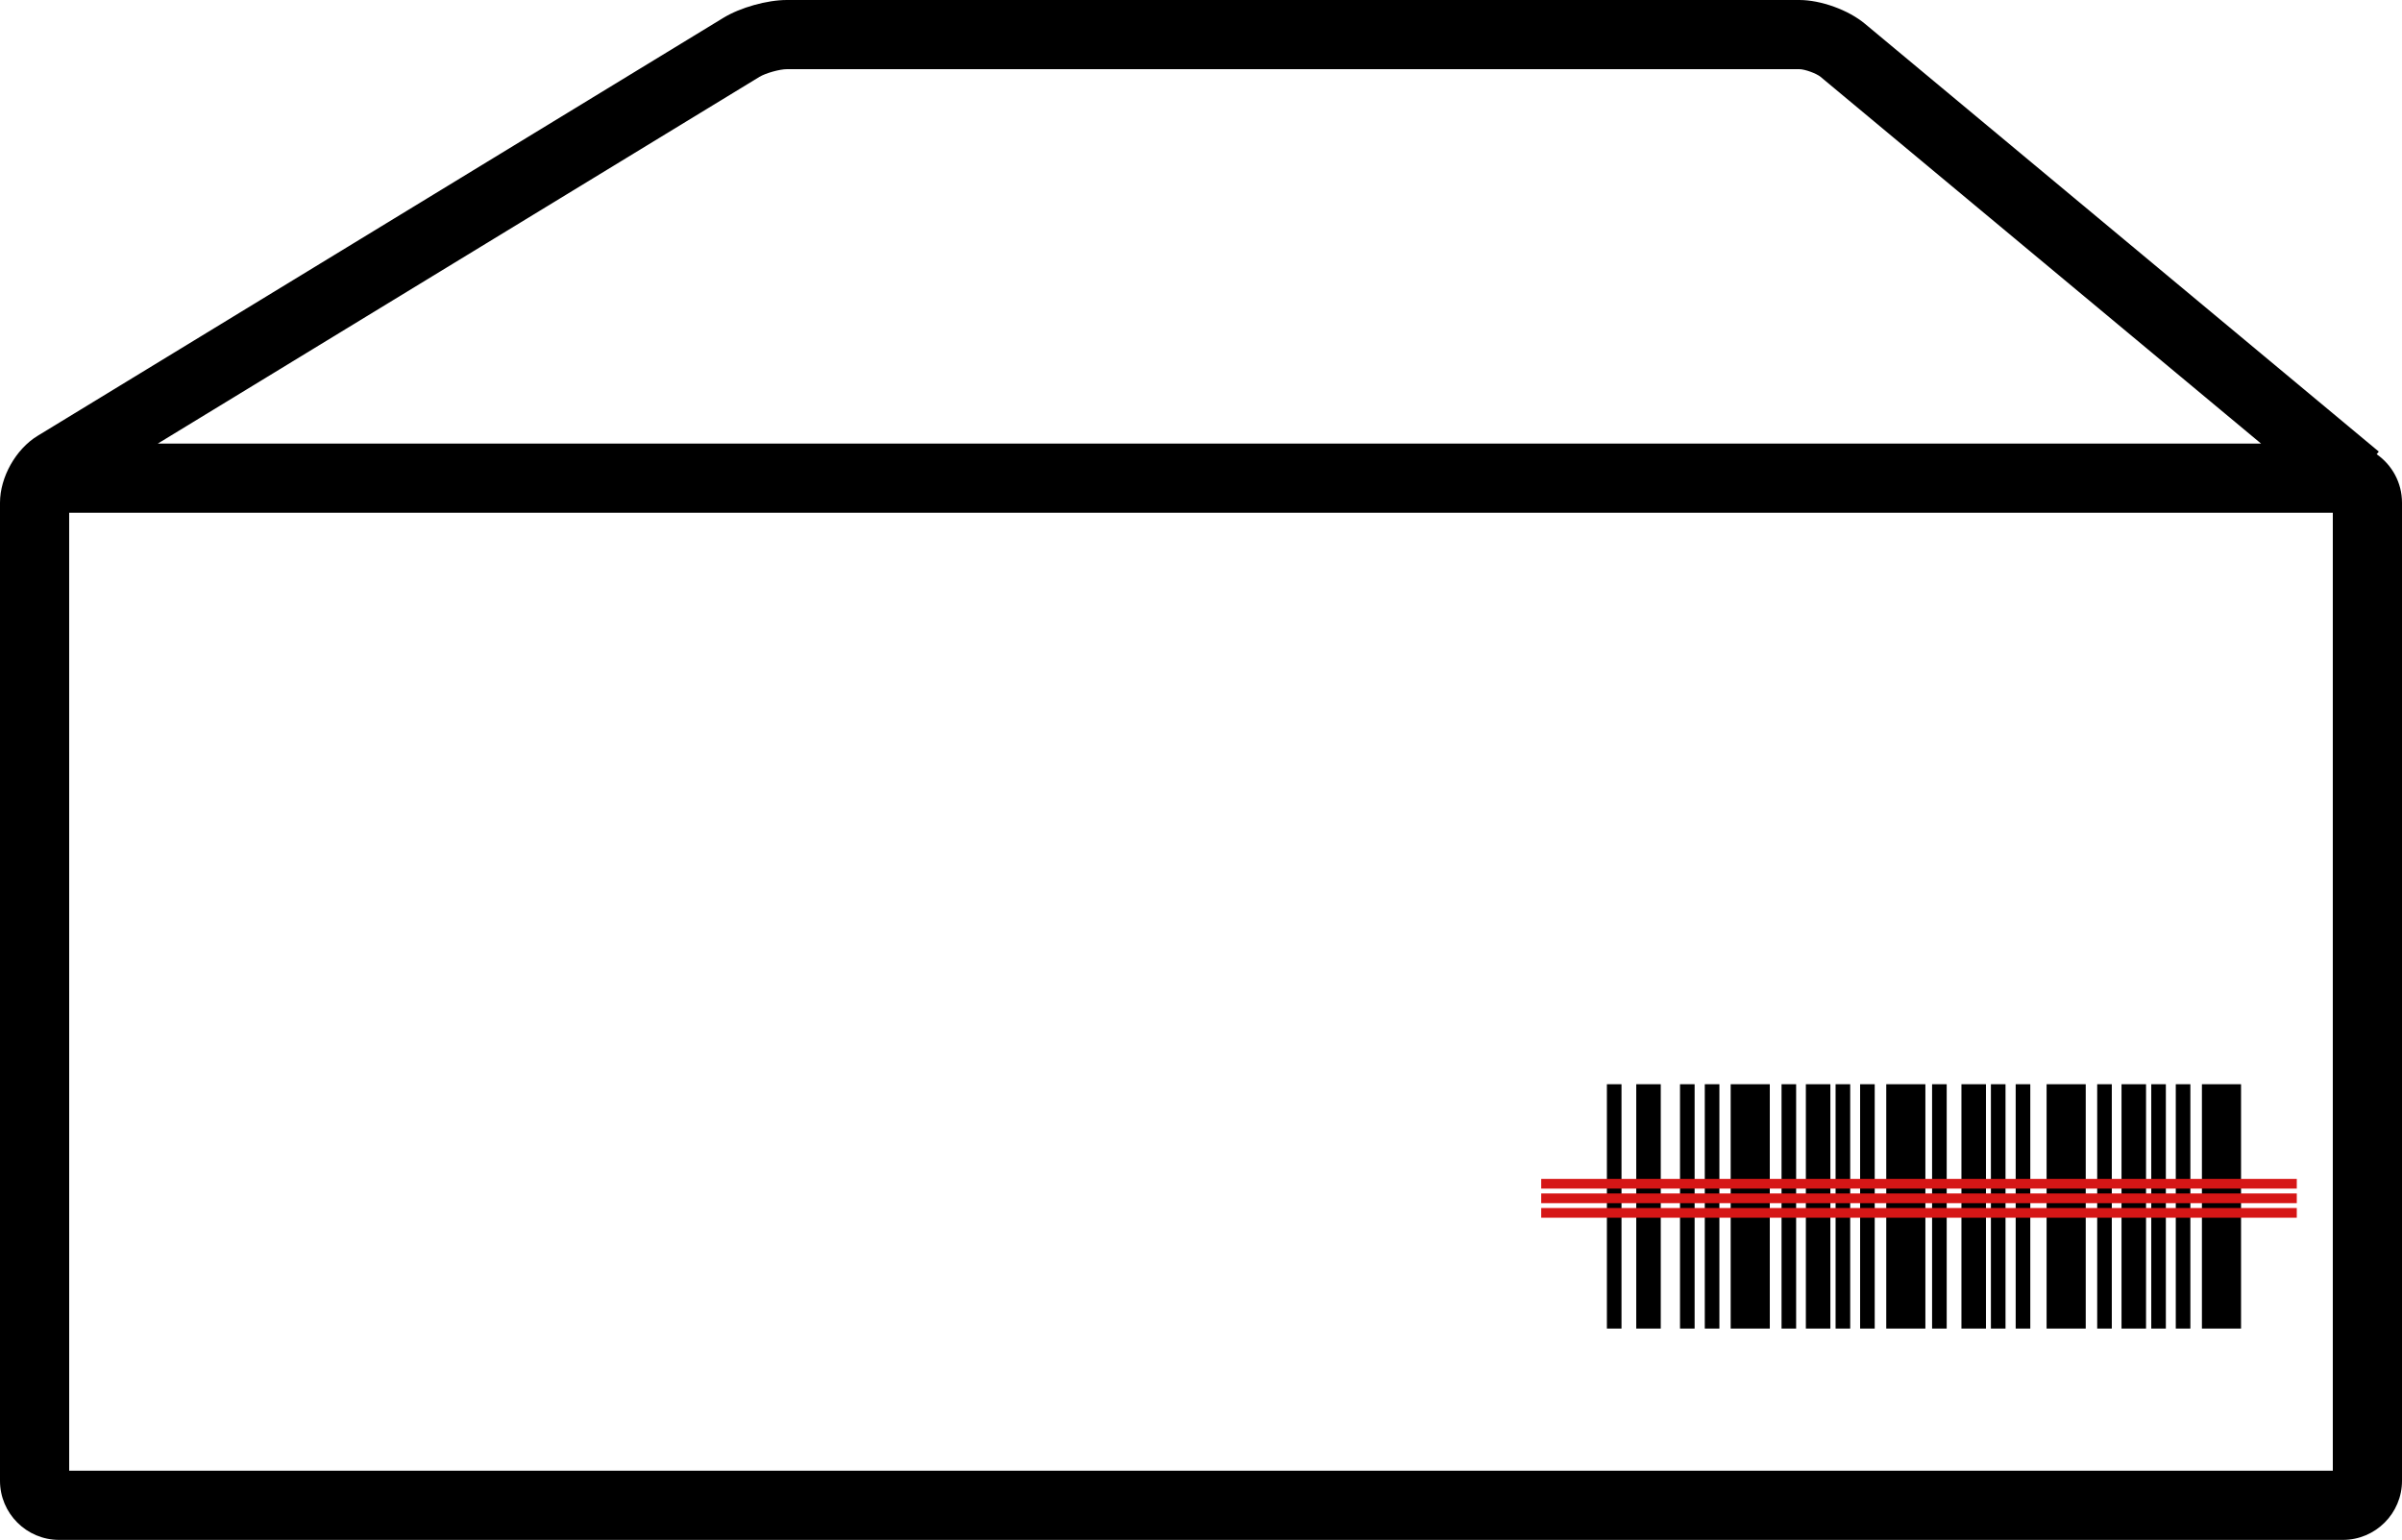
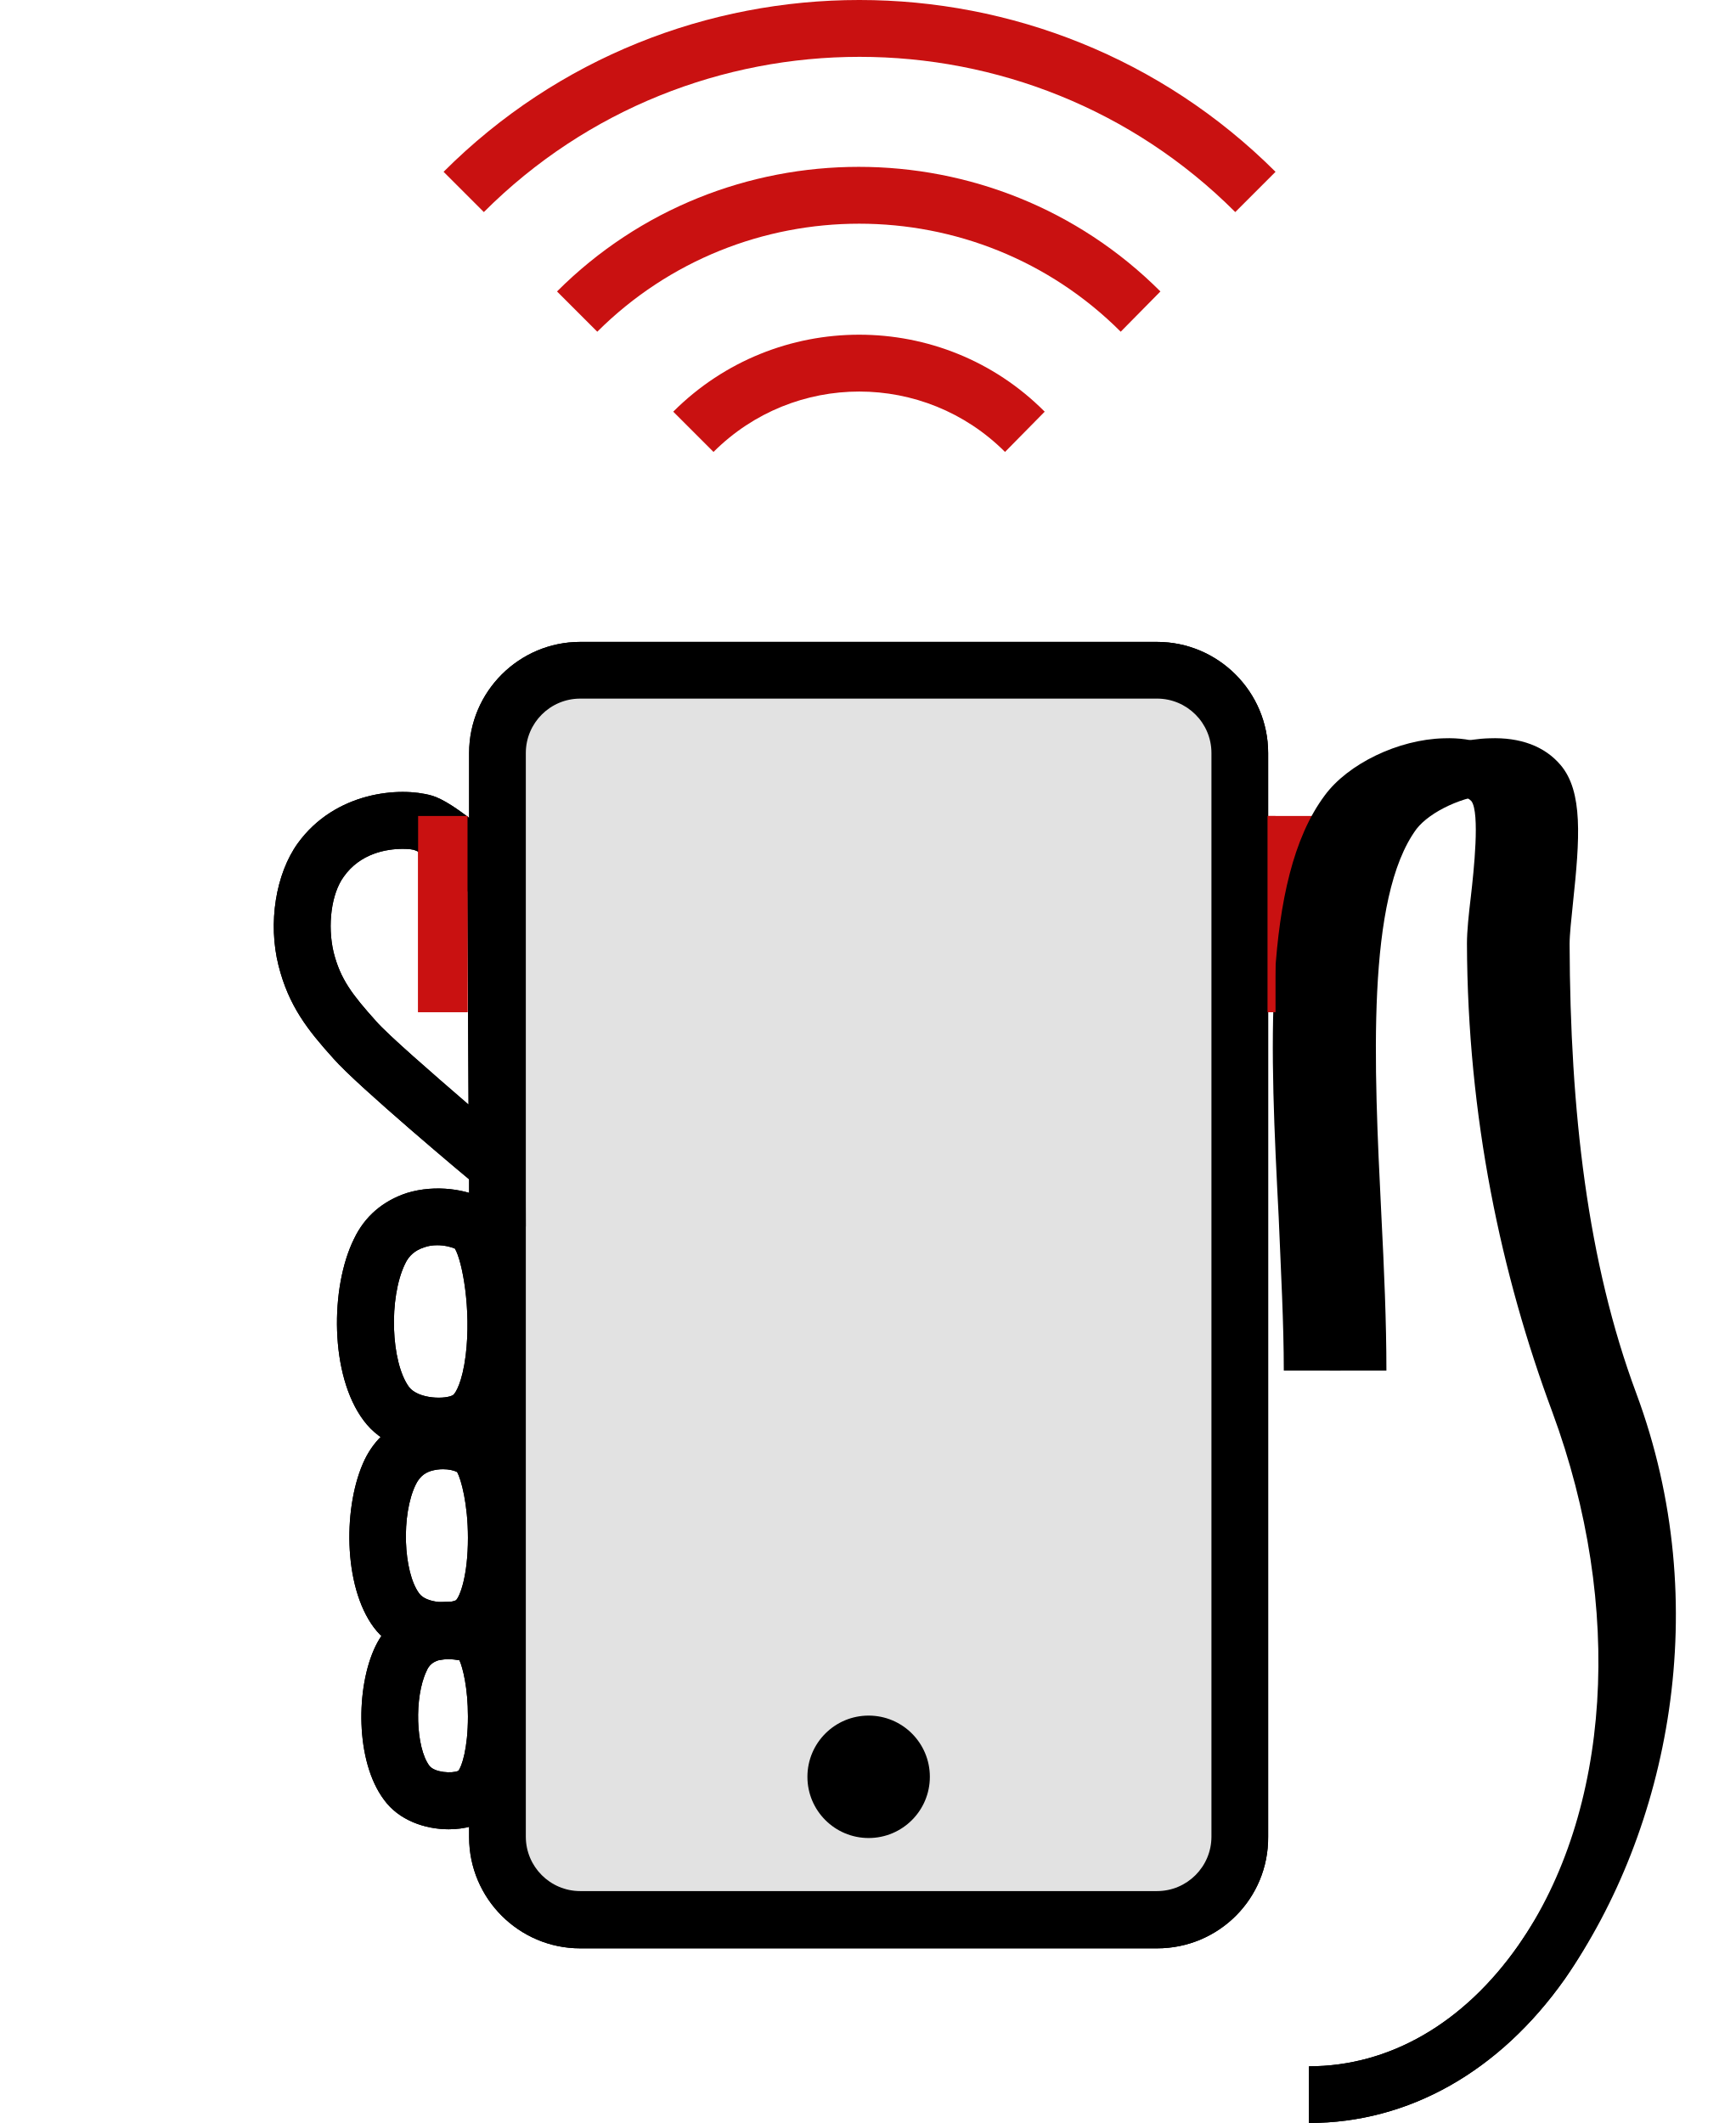
- <svg xmlns="http://www.w3.org/2000/svg" version="1.1" id="Camada_1" x="0px" y="0px" width="555.5px" height="356.16px" viewBox="-37.876 146.847 555.5 356.16" enable-background="new -37.876 146.847 555.5 356.16" xml:space="preserve">
-   <path d="M503.955,503.007H-24.207c-7.537,0-13.669-6.132-13.669-13.669V263.115c0-5.889,3.649-12.387,8.677-15.452l158.622-96.696  c3.918-2.387,10.089-4.12,14.674-4.12h234.156c4.963,0,11.332,2.305,15.146,5.48l118.86,98.97l-0.5,0.6  c3.543,2.473,5.865,6.579,5.865,11.217v226.223C517.624,496.875,511.492,503.007,503.955,503.007z M-21.876,487.007h523.5V265.445  H-21.879L-21.876,487.007z M-1.384,249.445H485.03l-101.87-84.823c-0.956-0.797-3.661-1.775-4.906-1.775H144.097  c-1.664,0-4.926,0.916-6.347,1.782L-1.384,249.445z" />
-   <g id="XMLID_24_">
-     <rect id="XMLID_26_" x="333.744" y="397.617" width="3.378" height="56.516" />
-     <rect id="XMLID_27_" x="340.531" y="397.617" width="5.67" height="56.516" />
-     <rect id="XMLID_28_" x="350.653" y="397.617" width="3.378" height="56.516" />
-     <rect id="XMLID_29_" x="356.382" y="397.617" width="3.379" height="56.516" />
-     <rect id="XMLID_36_" x="362.37" y="397.617" width="9.047" height="56.516" />
-     <rect id="XMLID_35_" x="374.133" y="397.617" width="3.376" height="56.516" />
-     <rect id="XMLID_32_" x="379.757" y="397.617" width="5.67" height="56.516" />
-     <rect id="XMLID_30_" x="386.633" y="397.617" width="3.379" height="56.516" />
-     <rect id="XMLID_42_" x="392.304" y="397.617" width="3.377" height="56.516" />
-     <rect id="XMLID_46_" x="398.35" y="397.617" width="9.048" height="56.516" />
-     <rect id="XMLID_45_" x="408.95" y="397.617" width="3.379" height="56.516" />
-     <rect id="XMLID_44_" x="415.738" y="397.617" width="5.67" height="56.516" />
-     <rect id="XMLID_43_" x="422.553" y="397.617" width="3.378" height="56.516" />
-     <rect id="XMLID_47_" x="428.283" y="397.617" width="3.378" height="56.516" />
-     <rect id="XMLID_51_" x="435.432" y="397.617" width="9.049" height="56.516" />
-     <rect id="XMLID_50_" x="447.133" y="397.617" width="3.379" height="56.516" />
-     <rect id="XMLID_49_" x="452.76" y="397.617" width="5.669" height="56.516" />
-     <rect id="XMLID_48_" x="459.636" y="397.617" width="3.377" height="56.516" />
-     <rect id="XMLID_52_" x="465.306" y="397.617" width="3.376" height="56.516" />
-     <rect id="XMLID_53_" x="471.353" y="397.617" width="9.048" height="56.516" />
-   </g>
-   <g>
-     <rect x="318.552" y="419.514" fill="#D61616" width="174.739" height="2.245" />
-     <rect x="318.552" y="422.882" fill="#D61616" width="174.739" height="2.245" />
-     <rect x="318.552" y="426.249" fill="#D61616" width="174.739" height="2.245" />
-   </g>
+ <svg xmlns="http://www.w3.org/2000/svg" version="1.1" id="Camada_1" x="0px" y="0px" width="226.771px" height="277.468px" viewBox="-21.776 0 226.771 277.468" enable-background="new -21.776 0 226.771 277.468" xml:space="preserve">
+   <svg>
+     <path fill="#E2E2E2" d="M139.562,237.468c0,6.628-5.373,12-12,12H57.751c-6.627,0-12-5.372-12-12V100.727c0-6.627,5.373-12,12-12   h69.812c6.627,0,12,5.373,12,12L139.562,237.468L139.562,237.468z" />
+     <path id="XMLID_22_" d="M46.935,160.3l-6.15-5.113c-1.631-1.334-15.859-13.266-18.973-16.823l0,0   c-3.409-3.779-5.854-6.893-7.188-12.154c-1.408-5.559-0.37-12.006,2.521-16.008c4.892-6.744,13.34-7.411,17.488-6.225   c2.893,0.814,8.078,5.483,10.97,8.151l1.187,1.112L46.935,160.3z M30.854,110.943c-2.149,0-5.561,0.593-7.708,3.632   c-1.63,2.223-2.149,6.373-1.334,9.856c0.89,3.558,2.444,5.559,5.559,9.041l0,0c1.559,1.779,7.188,6.67,12.08,10.895l-0.146-27.865   c-2.816-2.594-5.78-4.966-6.744-5.336C32.261,111.017,31.668,110.943,30.854,110.943z" />
+     <path id="XMLID_23_" d="M35.374,190.018c-3.481,0-7.337-1.261-9.635-4.372c-4.446-5.93-4.372-17.416-1.26-23.715   c1.408-2.965,3.778-4.967,6.893-6.004c3.854-1.186,7.93-0.444,10.229,0.814c1.705,0.965,4.596,4.002,5.112,14.008   c0.224,4.076,0.148,14.006-4.966,17.562l0,0C40.192,189.425,37.894,190.018,35.374,190.018z M35.374,162.746   c-0.593,0-1.186,0.074-1.777,0.297c-1.111,0.371-1.929,1.037-2.445,2.149c-2.149,4.446-1.854,12.819,0.519,16.082   c1.262,1.63,4.894,1.63,5.781,1.037c0.296-0.224,1.188-1.631,1.63-5.188c0.741-6.002-0.442-12.303-1.408-13.933   C37.153,162.968,36.337,162.746,35.374,162.746z" />
+     <path id="XMLID_34_" d="M36.115,216.772c-3.261,0-6.893-1.187-9.042-4.076c-4.076-5.483-4.002-16.081-1.186-21.937   c1.334-2.742,3.558-4.67,6.445-5.633c3.56-1.111,7.337-0.444,9.562,0.813c1.927,1.11,4.372,4.226,4.815,12.972   c0.224,3.777,0.148,12.896-4.669,16.229l0,0C40.562,216.253,38.412,216.772,36.115,216.772z M36.115,192.019   c-0.52,0-1.038,0.074-1.557,0.223c-0.964,0.297-1.559,0.891-2.001,1.778c-1.929,3.929-1.633,11.413,0.442,14.229   c0.964,1.334,4.002,1.334,4.817,0.89c0.519-0.521,1.557-3.188,1.557-8.152c0-4.446-0.89-7.634-1.408-8.597   C37.524,192.167,36.857,192.019,36.115,192.019z" />
+     <path id="XMLID_54_" d="M36.857,239.08c-3.113,0-6.522-1.187-8.449-3.854c-3.779-5.039-3.705-14.747-1.111-20.083   c1.262-2.595,3.335-4.373,6.003-5.263c3.335-1.037,6.818-0.371,8.896,0.74c3.335,1.854,4.298,7.561,4.521,12.006   c0.148,3.482,0.074,11.857-4.373,14.896l0,0C40.859,238.561,38.931,239.08,36.857,239.08z M36.782,216.846   c-0.445,0-0.815,0.073-1.26,0.147c-0.741,0.223-1.261,0.668-1.559,1.407c-1.631,3.409-1.406,10.007,0.37,12.376   c0.667,0.891,2.965,1.038,3.78,0.667c0.444-0.521,1.26-2.892,1.26-7.112c0-3.707-0.667-6.375-1.11-7.338   C37.82,216.919,37.301,216.846,36.782,216.846z" />
+     <path id="XMLID_33_" d="M129.419,254.642H54.05c-8.004,0-14.523-6.521-14.523-14.525V98.418c0-8.004,6.521-14.525,14.523-14.525   h75.369c8.004,0,14.525,6.521,14.525,14.525v141.625C144.019,248.121,137.497,254.642,129.419,254.642z M54.05,91.304   c-3.928,0-7.113,3.187-7.113,7.114v141.625c0,3.929,3.188,7.115,7.113,7.115h75.369c3.93,0,7.115-3.189,7.115-7.115V98.418   c0-3.928-3.188-7.114-7.115-7.114H54.05z" />
+     <path id="XMLID_31_" d="M149.281,277.468v-7.411c10.524,0,20.232-5.632,27.347-15.785c12.154-17.489,17.859-44.244,8.447-69.737   c-6.67-17.935-9.079-38.537-9.153-61.215c0-1.631,0.225-3.78,0.521-6.226c0.371-3.261,1.186-10.82,0.074-12.376   c-0.521-0.594-1.778-0.964-3.335-0.89c-3.633,0.148-8.078,2.223-9.856,4.521c-6.596,8.968-5.559,30.904-4.595,50.32   c0.37,7.264,0.667,14.08,0.667,20.455h-7.411c0-6.151-0.371-12.896-0.667-20.084c-1.111-21.643-2.224-44.021,6.003-55.063   c3.038-4.15,9.634-7.337,15.562-7.485c4.004-0.148,7.188,1.037,9.266,3.483c2.964,3.482,2.52,9.634,1.63,18.009   c-0.222,2.148-0.444,4.149-0.444,5.409c0.074,21.862,2.335,41.575,8.708,58.694c10.304,27.719,4.229,57.064-9.336,76.557   C174.182,270.724,162.324,277.468,149.281,277.468z" />
+     <rect x="32.862" y="106.645" fill="#C91111" width="6.456" height="25.642" />
+     <rect x="143.862" y="106.645" fill="#C91111" width="6.456" height="25.642" />
+     <circle cx="91.735" cy="232.221" r="8" />
+     <animate id="frame1" attributeName="display" values="inline;none;none;none" keyTimes="0;0.33;0.66;1" dur="2s" begin="0s" repeatCount="indefinite" />
+   </svg>
+   <svg x="1">
+     <animate id="frame2" attributeName="display" values="none;inline;inline;inline" keyTimes="0;0.33;0.66;1" dur="2s" begin="0s" repeatCount="indefinite" />
+     <path fill="#E2E2E2" d="M138.563,237.468c0,6.629-5.373,12-12,12H56.751c-6.627,0-12-5.371-12-12V100.728c0-6.627,5.373-12,12-12   h69.812c6.627,0,12,5.373,12,12V237.468L138.563,237.468z" />
+     <path id="XMLID_9_" d="M45.936,160.3l-6.15-5.113c-1.631-1.334-15.859-13.266-18.973-16.822l0,0   c-3.409-3.779-5.854-6.893-7.188-12.154c-1.408-5.559-0.37-12.006,2.521-16.008c4.892-6.744,13.34-7.411,17.488-6.225   c2.893,0.814,8.078,5.483,10.97,8.151l1.187,1.112L45.936,160.3z M29.855,110.943c-2.149,0-5.561,0.593-7.708,3.632   c-1.63,2.223-2.149,6.373-1.334,9.856c0.89,3.558,2.444,5.559,5.559,9.041l0,0c1.559,1.779,7.188,6.669,12.08,10.894l-0.146-27.864   c-2.816-2.594-5.78-4.966-6.744-5.336C31.262,111.018,30.668,110.943,29.855,110.943z" />
+     <path id="XMLID_8_" d="M34.374,190.019c-3.481,0-7.337-1.262-9.635-4.373c-4.446-5.93-4.372-17.416-1.26-23.715   c1.408-2.965,3.778-4.967,6.893-6.004c3.854-1.186,7.93-0.443,10.229,0.814c1.705,0.965,4.596,4.002,5.112,14.008   c0.224,4.076,0.148,14.006-4.966,17.562l0,0C39.193,189.425,36.895,190.019,34.374,190.019z M34.374,162.746   c-0.593,0-1.186,0.074-1.777,0.297c-1.111,0.371-1.929,1.037-2.445,2.15c-2.149,4.445-1.854,12.818,0.519,16.082   c1.262,1.629,4.894,1.629,5.781,1.037c0.296-0.225,1.188-1.631,1.63-5.189c0.741-6.002-0.442-12.303-1.408-13.932   C36.154,162.968,35.337,162.746,34.374,162.746z" />
+     <path id="XMLID_7_" d="M35.115,216.773c-3.261,0-6.893-1.188-9.042-4.076c-4.076-5.484-4.002-16.082-1.186-21.938   c1.334-2.742,3.558-4.67,6.445-5.633c3.56-1.111,7.337-0.443,9.562,0.814c1.927,1.109,4.372,4.225,4.815,12.971   c0.224,3.777,0.148,12.896-4.669,16.229l0,0C39.563,216.253,37.412,216.773,35.115,216.773z M35.115,192.019   c-0.52,0-1.038,0.074-1.557,0.223c-0.964,0.297-1.559,0.891-2.001,1.779c-1.929,3.928-1.633,11.412,0.442,14.229   c0.964,1.334,4.002,1.334,4.817,0.891c0.519-0.521,1.557-3.189,1.557-8.152c0-4.447-0.89-7.635-1.408-8.598   C36.525,192.167,35.858,192.019,35.115,192.019z" />
+     <path id="XMLID_6_" d="M35.858,239.08c-3.113,0-6.522-1.186-8.449-3.854c-3.779-5.039-3.705-14.746-1.111-20.082   c1.262-2.596,3.335-4.373,6.003-5.264c3.335-1.037,6.818-0.371,8.896,0.74c3.335,1.854,4.298,7.561,4.521,12.006   c0.148,3.482,0.074,11.857-4.373,14.896l0,0C39.86,238.562,37.932,239.08,35.858,239.08z M35.782,216.847   c-0.445,0-0.815,0.072-1.26,0.146c-0.741,0.223-1.261,0.668-1.559,1.408c-1.631,3.408-1.406,10.006,0.37,12.375   c0.667,0.891,2.965,1.039,3.78,0.668c0.444-0.521,1.26-2.893,1.26-7.113c0-3.707-0.667-6.375-1.11-7.338   C36.821,216.919,36.301,216.847,35.782,216.847z" />
+     <path id="XMLID_5_" d="M128.419,254.642H53.05c-8.004,0-14.523-6.521-14.523-14.525V98.418c0-8.004,6.521-14.525,14.523-14.525   h75.369c8.004,0,14.525,6.521,14.525,14.525v141.624C143.02,248.121,136.497,254.642,128.419,254.642z M53.05,91.305   c-3.928,0-7.113,3.187-7.113,7.114v141.624c0,3.93,3.188,7.115,7.113,7.115h75.369c3.93,0,7.115-3.189,7.115-7.115V98.418   c0-3.928-3.188-7.114-7.115-7.114H53.05z" />
+     <path id="XMLID_4_" fill="#C91111" d="M108.559,59.066c-10.523-10.523-27.568-10.523-38.094,0l-5.263-5.262   c13.414-13.414,35.202-13.414,48.542,0L108.559,59.066z" />
+     <path id="XMLID_3_" fill="#C91111" d="M123.677,43.354c-18.822-18.824-49.505-18.824-68.402,0l-5.262-5.262   c21.715-21.714,57.139-21.714,78.853,0L123.677,43.354z" />
+     <path id="XMLID_2_" fill="#C91111" d="M138.647,27.717c-27.049-27.05-71.146-27.05-98.195,0l-5.262-5.262   c29.938-29.94,78.705-29.94,108.718,0L138.647,27.717z" />
+     <path id="XMLID_31_" d="M148.282,277.468v-7.41c10.523,0,20.232-5.633,27.346-15.785c12.154-17.49,13.859-44.244,4.447-69.738   c-6.67-17.934-11.078-38.537-11.152-61.214c0-1.631,0.225-3.78,0.52-6.226c0.371-3.261,1.186-10.82,0.074-12.376   c-0.52-0.594-1.777-0.964-3.334-0.89c-3.633,0.148-8.078,2.223-9.857,4.521c-6.596,8.968-5.559,30.904-4.594,50.32   c0.369,7.264,0.666,14.08,0.666,20.455h-7.41c0-6.15-0.371-12.896-0.668-20.084c-1.111-21.642-2.223-44.021,6.004-55.063   c3.037-4.15,9.633-7.337,15.561-7.485c4.004-0.148,7.189,1.037,9.266,3.483c2.965,3.482,2.52,9.634,1.631,18.009   c-0.223,2.148-0.445,4.149-0.445,5.409c0.074,21.862,4.336,41.575,10.709,58.694c10.303,27.719,8.229,57.064-5.336,76.557   C173.182,270.724,161.325,277.468,148.282,277.468z" />
+     <rect x="31.863" y="106.646" fill="#C91111" width="6.456" height="25.642" />
+     <rect x="142.862" y="106.646" fill="#C91111" width="1.047" height="25.642" />
+     <circle cx="90.736" cy="232.222" r="8" />
+   </svg>
</svg>
